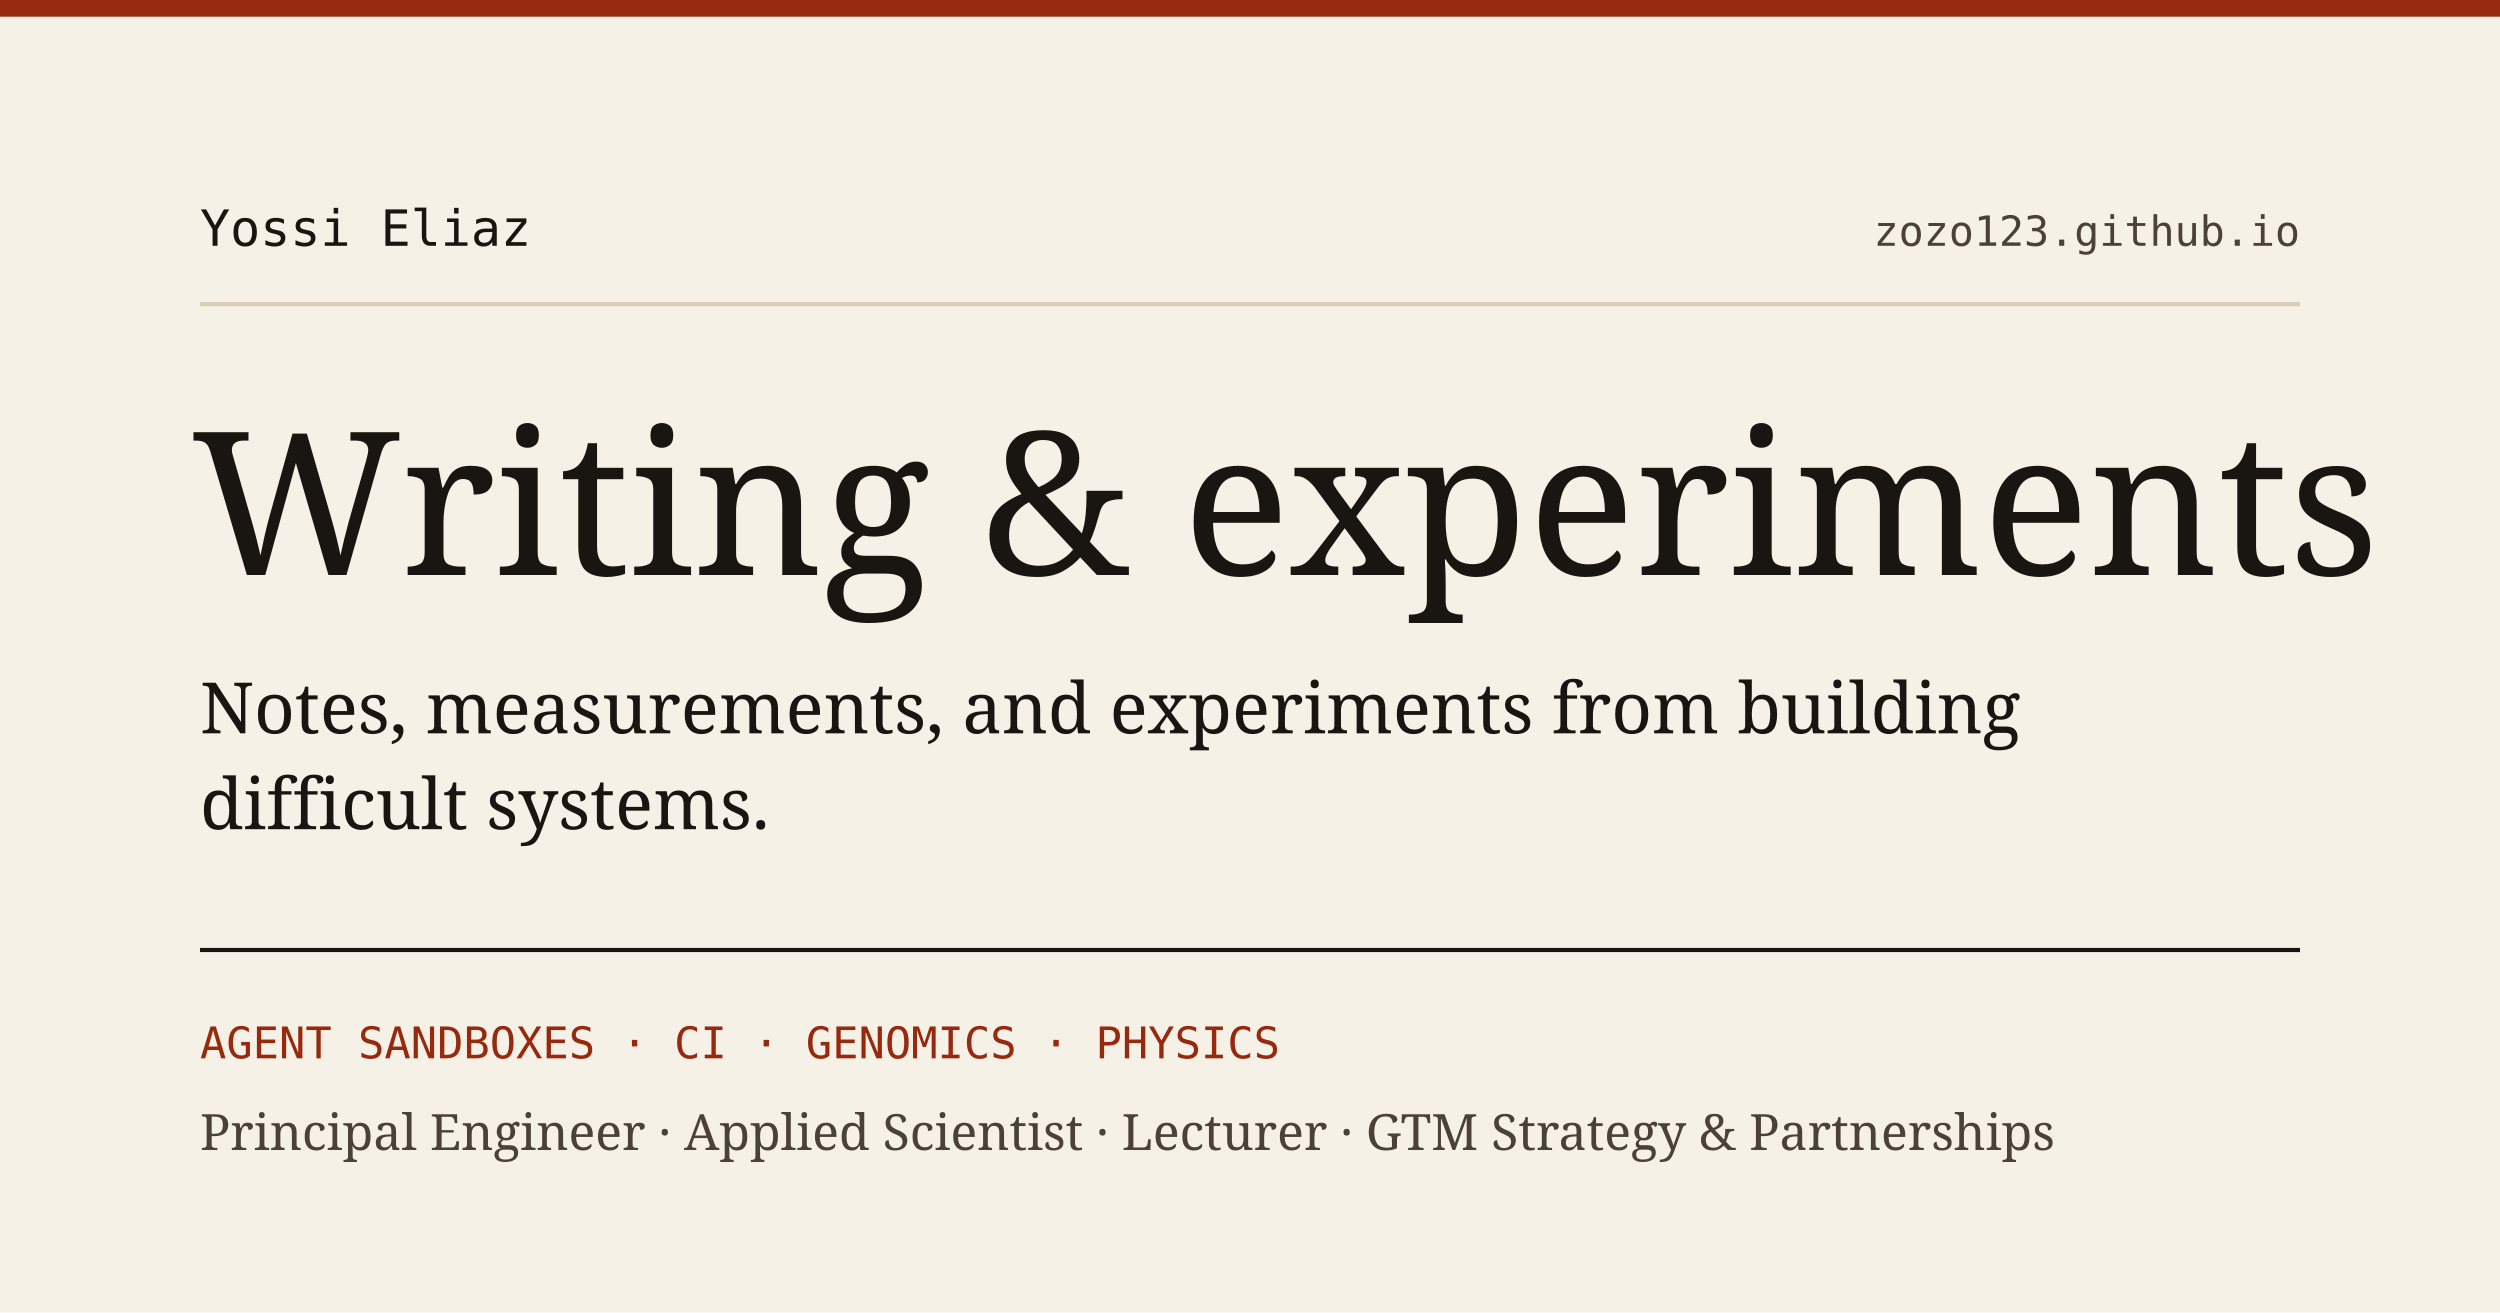
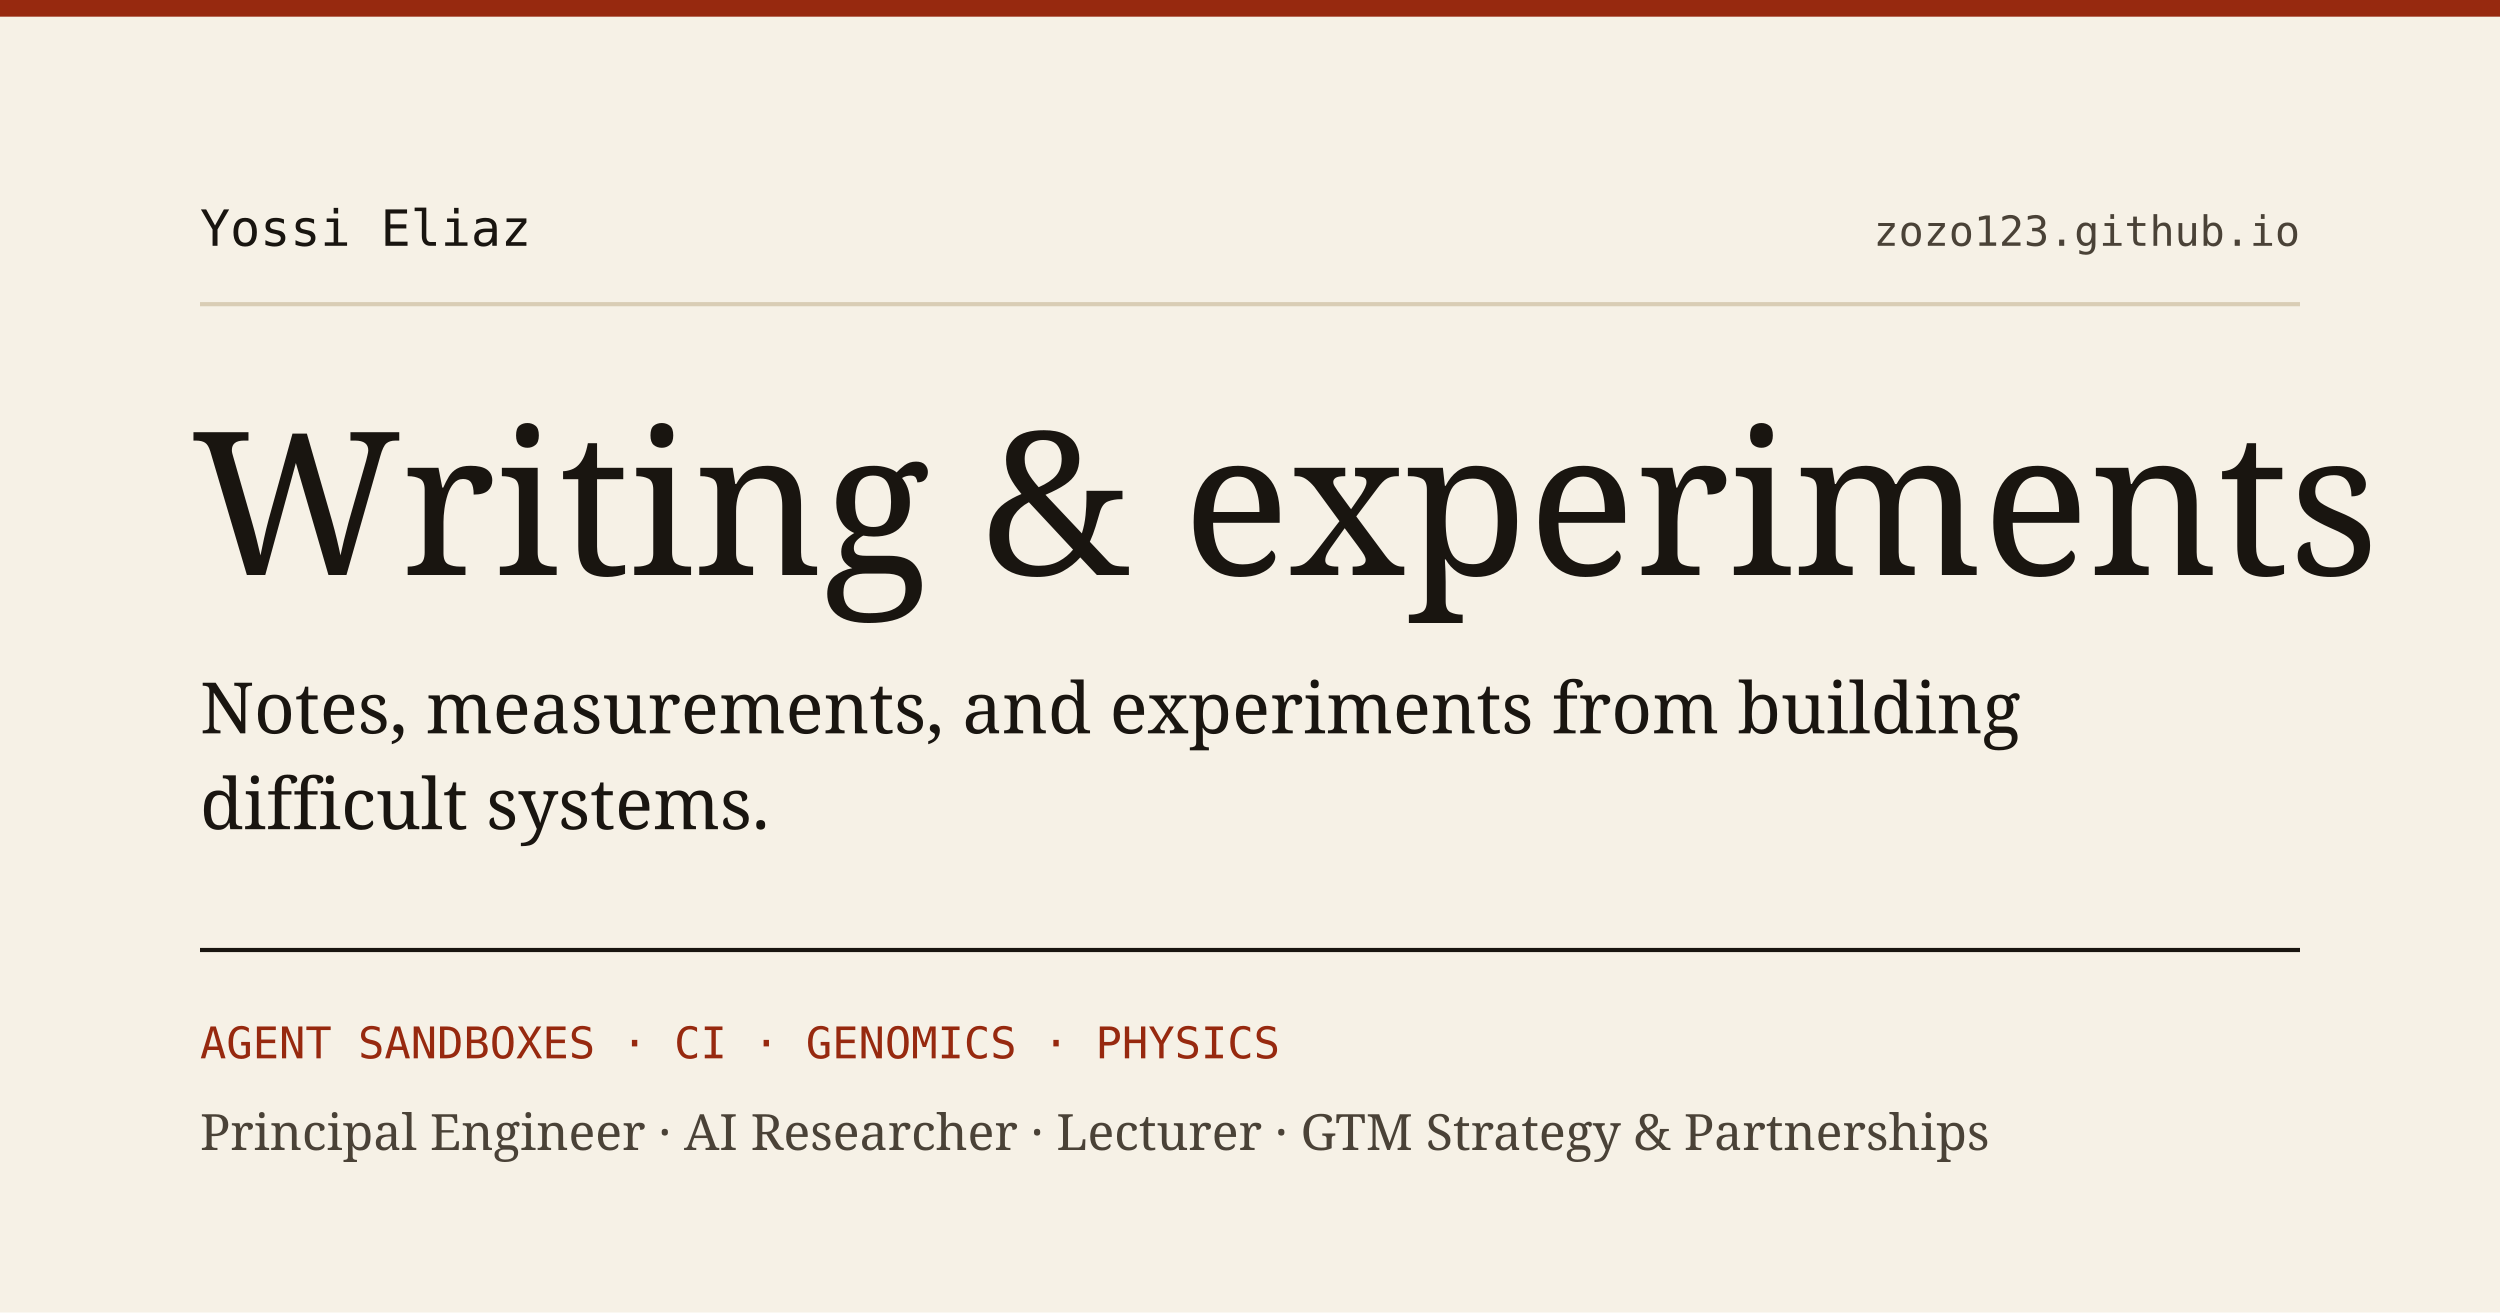
<svg xmlns="http://www.w3.org/2000/svg" width="1200" height="630" viewBox="0 0 1200 630">
  <rect width="1200" height="630" fill="#f6f1e6" />
  <rect width="1200" height="8" fill="#97290f" />
  <text x="96" y="118" font-family="Menlo, monospace" font-size="24" fill="#191510">Yossi Eliaz</text>
  <text x="1104" y="118" text-anchor="end" font-family="Menlo, monospace" font-size="20" fill="#4a4237">zozo123.github.io</text>
  <line x1="96" y1="146" x2="1104" y2="146" stroke="#d9cdb5" stroke-width="2" />
  <text x="92" y="276" font-family="Georgia, serif" font-size="96" fill="#191510">Writing &amp; experiments</text>
  <text x="96" y="352" font-family="Georgia, serif" font-size="34" fill="#191510">Notes, measurements, and experiments from building</text>
  <text x="96" y="398" font-family="Georgia, serif" font-size="34" fill="#191510">difficult systems.</text>
  <line x1="96" y1="456" x2="1104" y2="456" stroke="#191510" stroke-width="2" />
  <text x="96" y="508" font-family="Menlo, monospace" font-size="21" fill="#97290f">AGENT SANDBOXES · CI · GENOMICS · PHYSICS</text>
-   <text x="96" y="552" font-family="Georgia, serif" font-size="24" fill="#4a4237">Principal Engineer · Applied Scientist · Lecturer · GTM Strategy &amp; Partnerships</text>
+   <text x="96" y="552" font-family="Georgia, serif" font-size="24" fill="#4a4237">Principal Engineer · AI Researcher · Lecturer · GTM Strategy &amp; Partnerships</text>
</svg>
